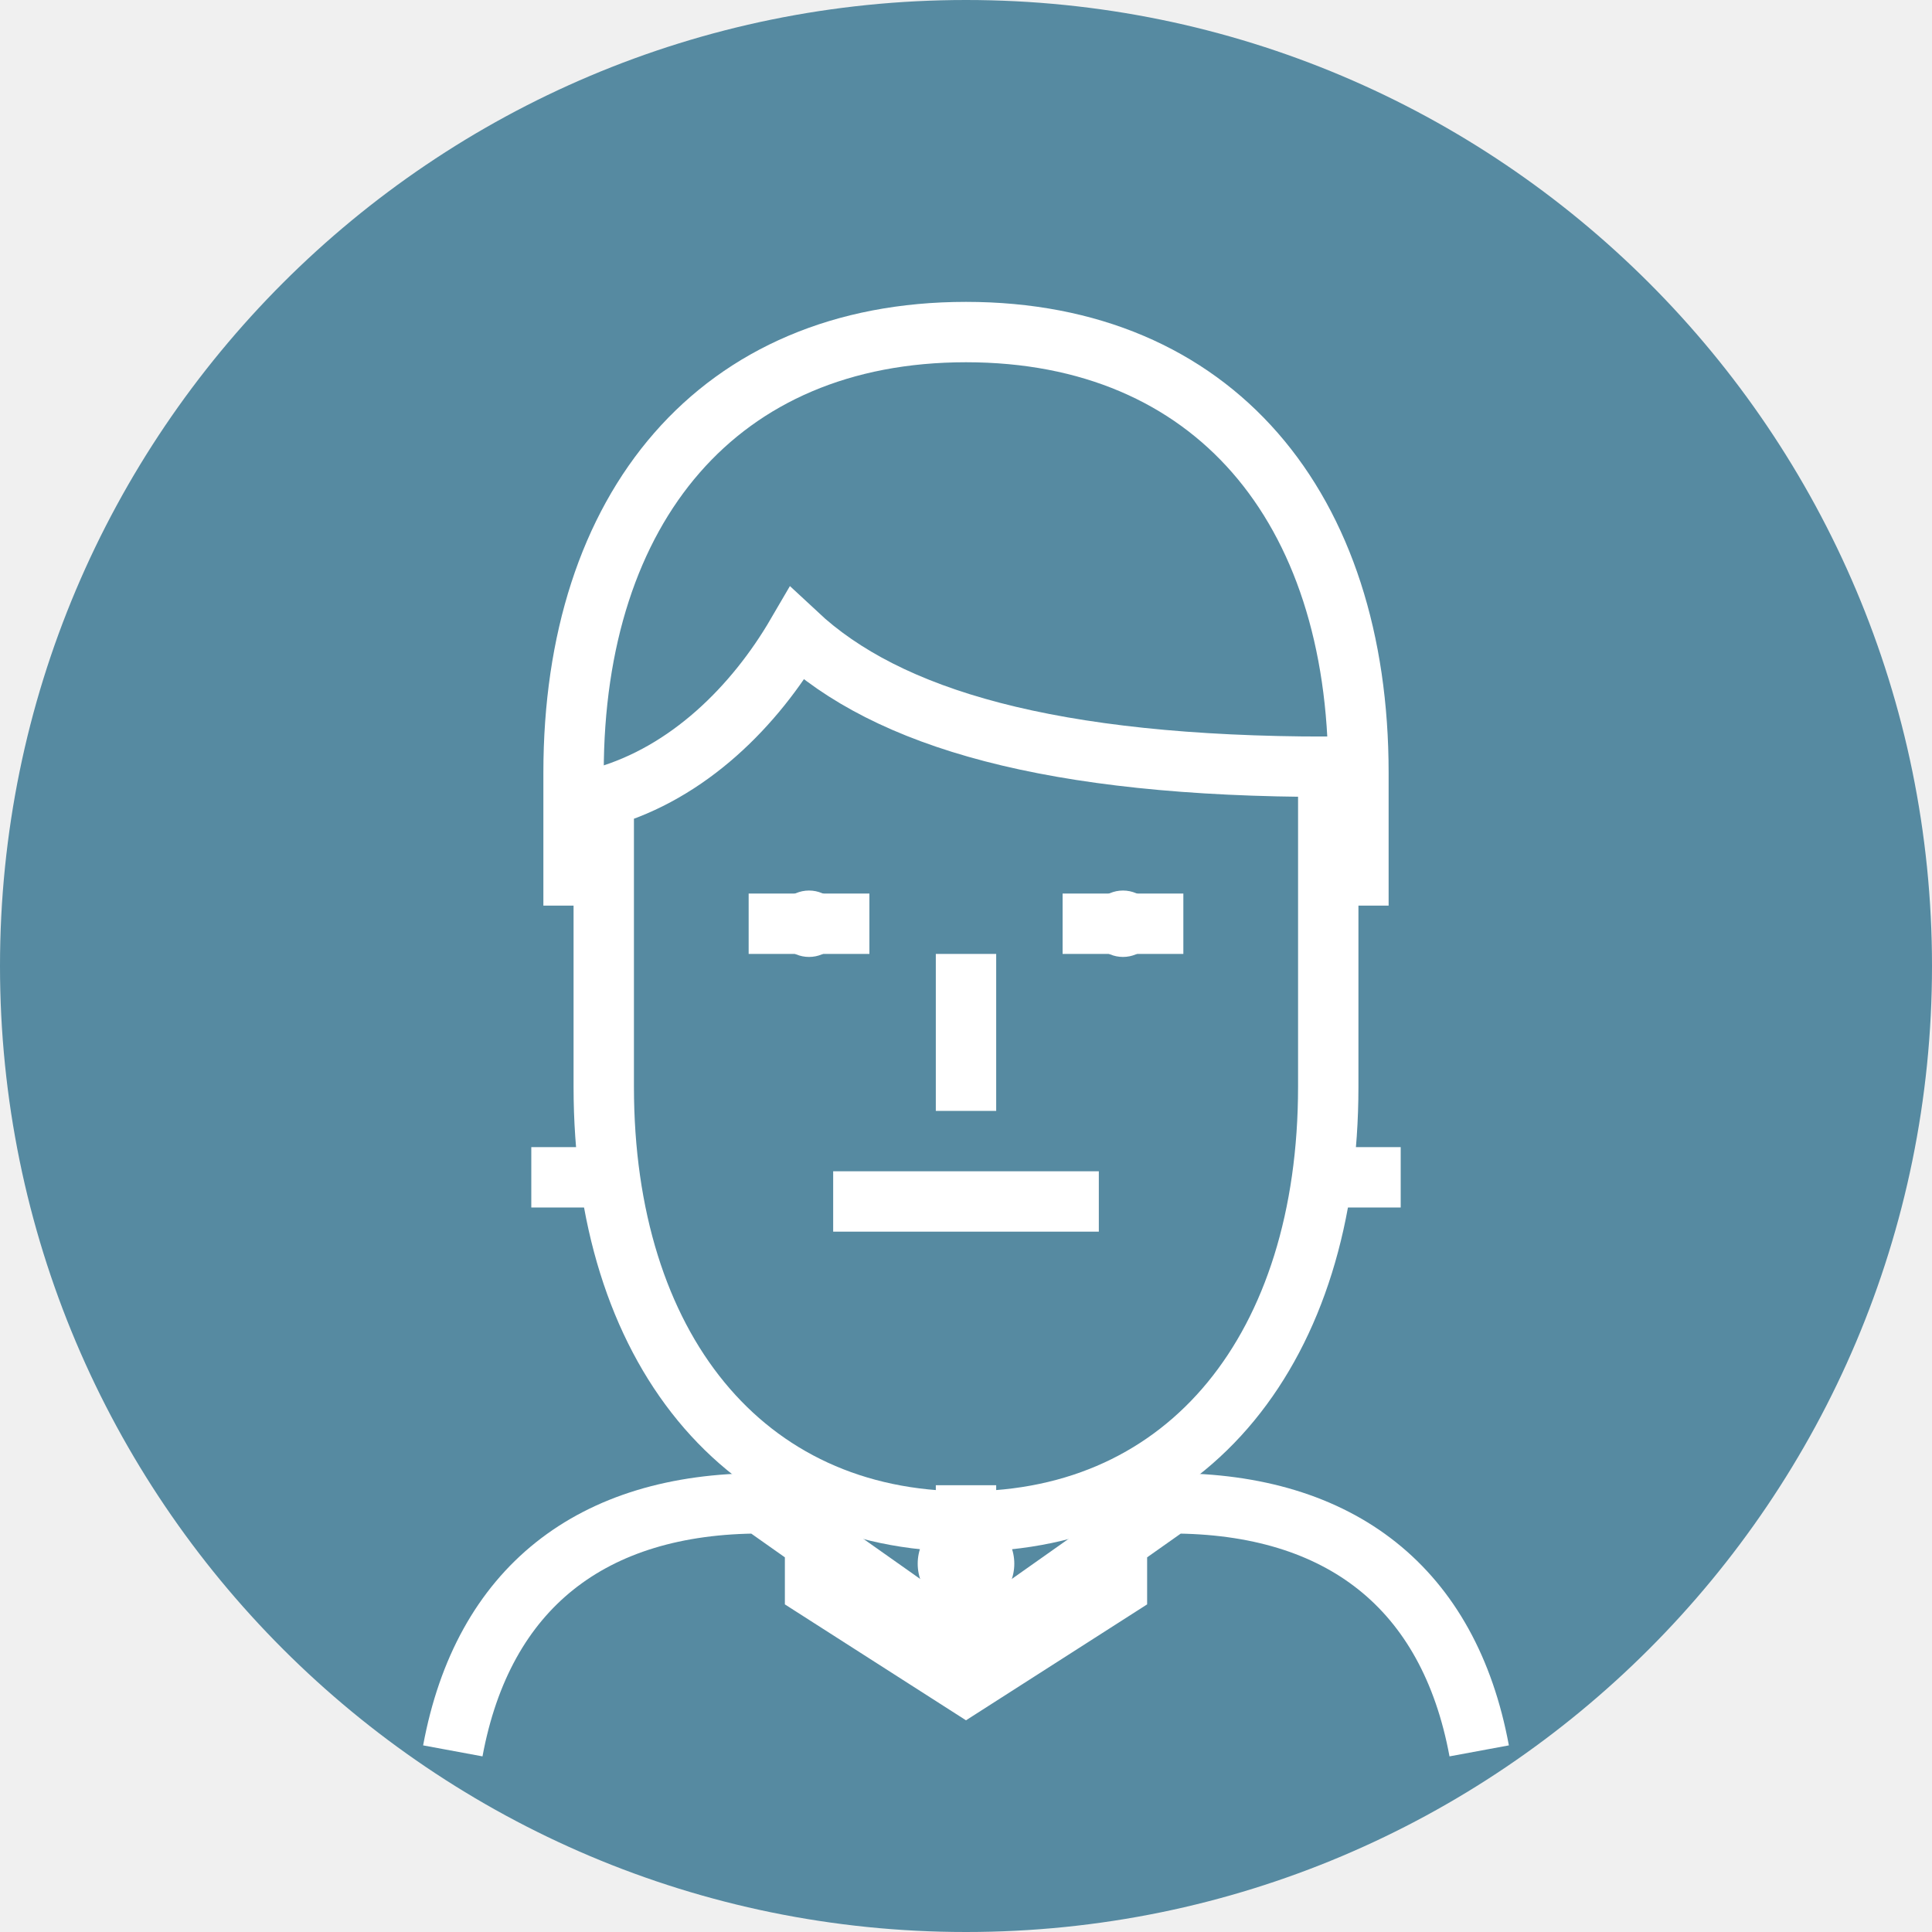
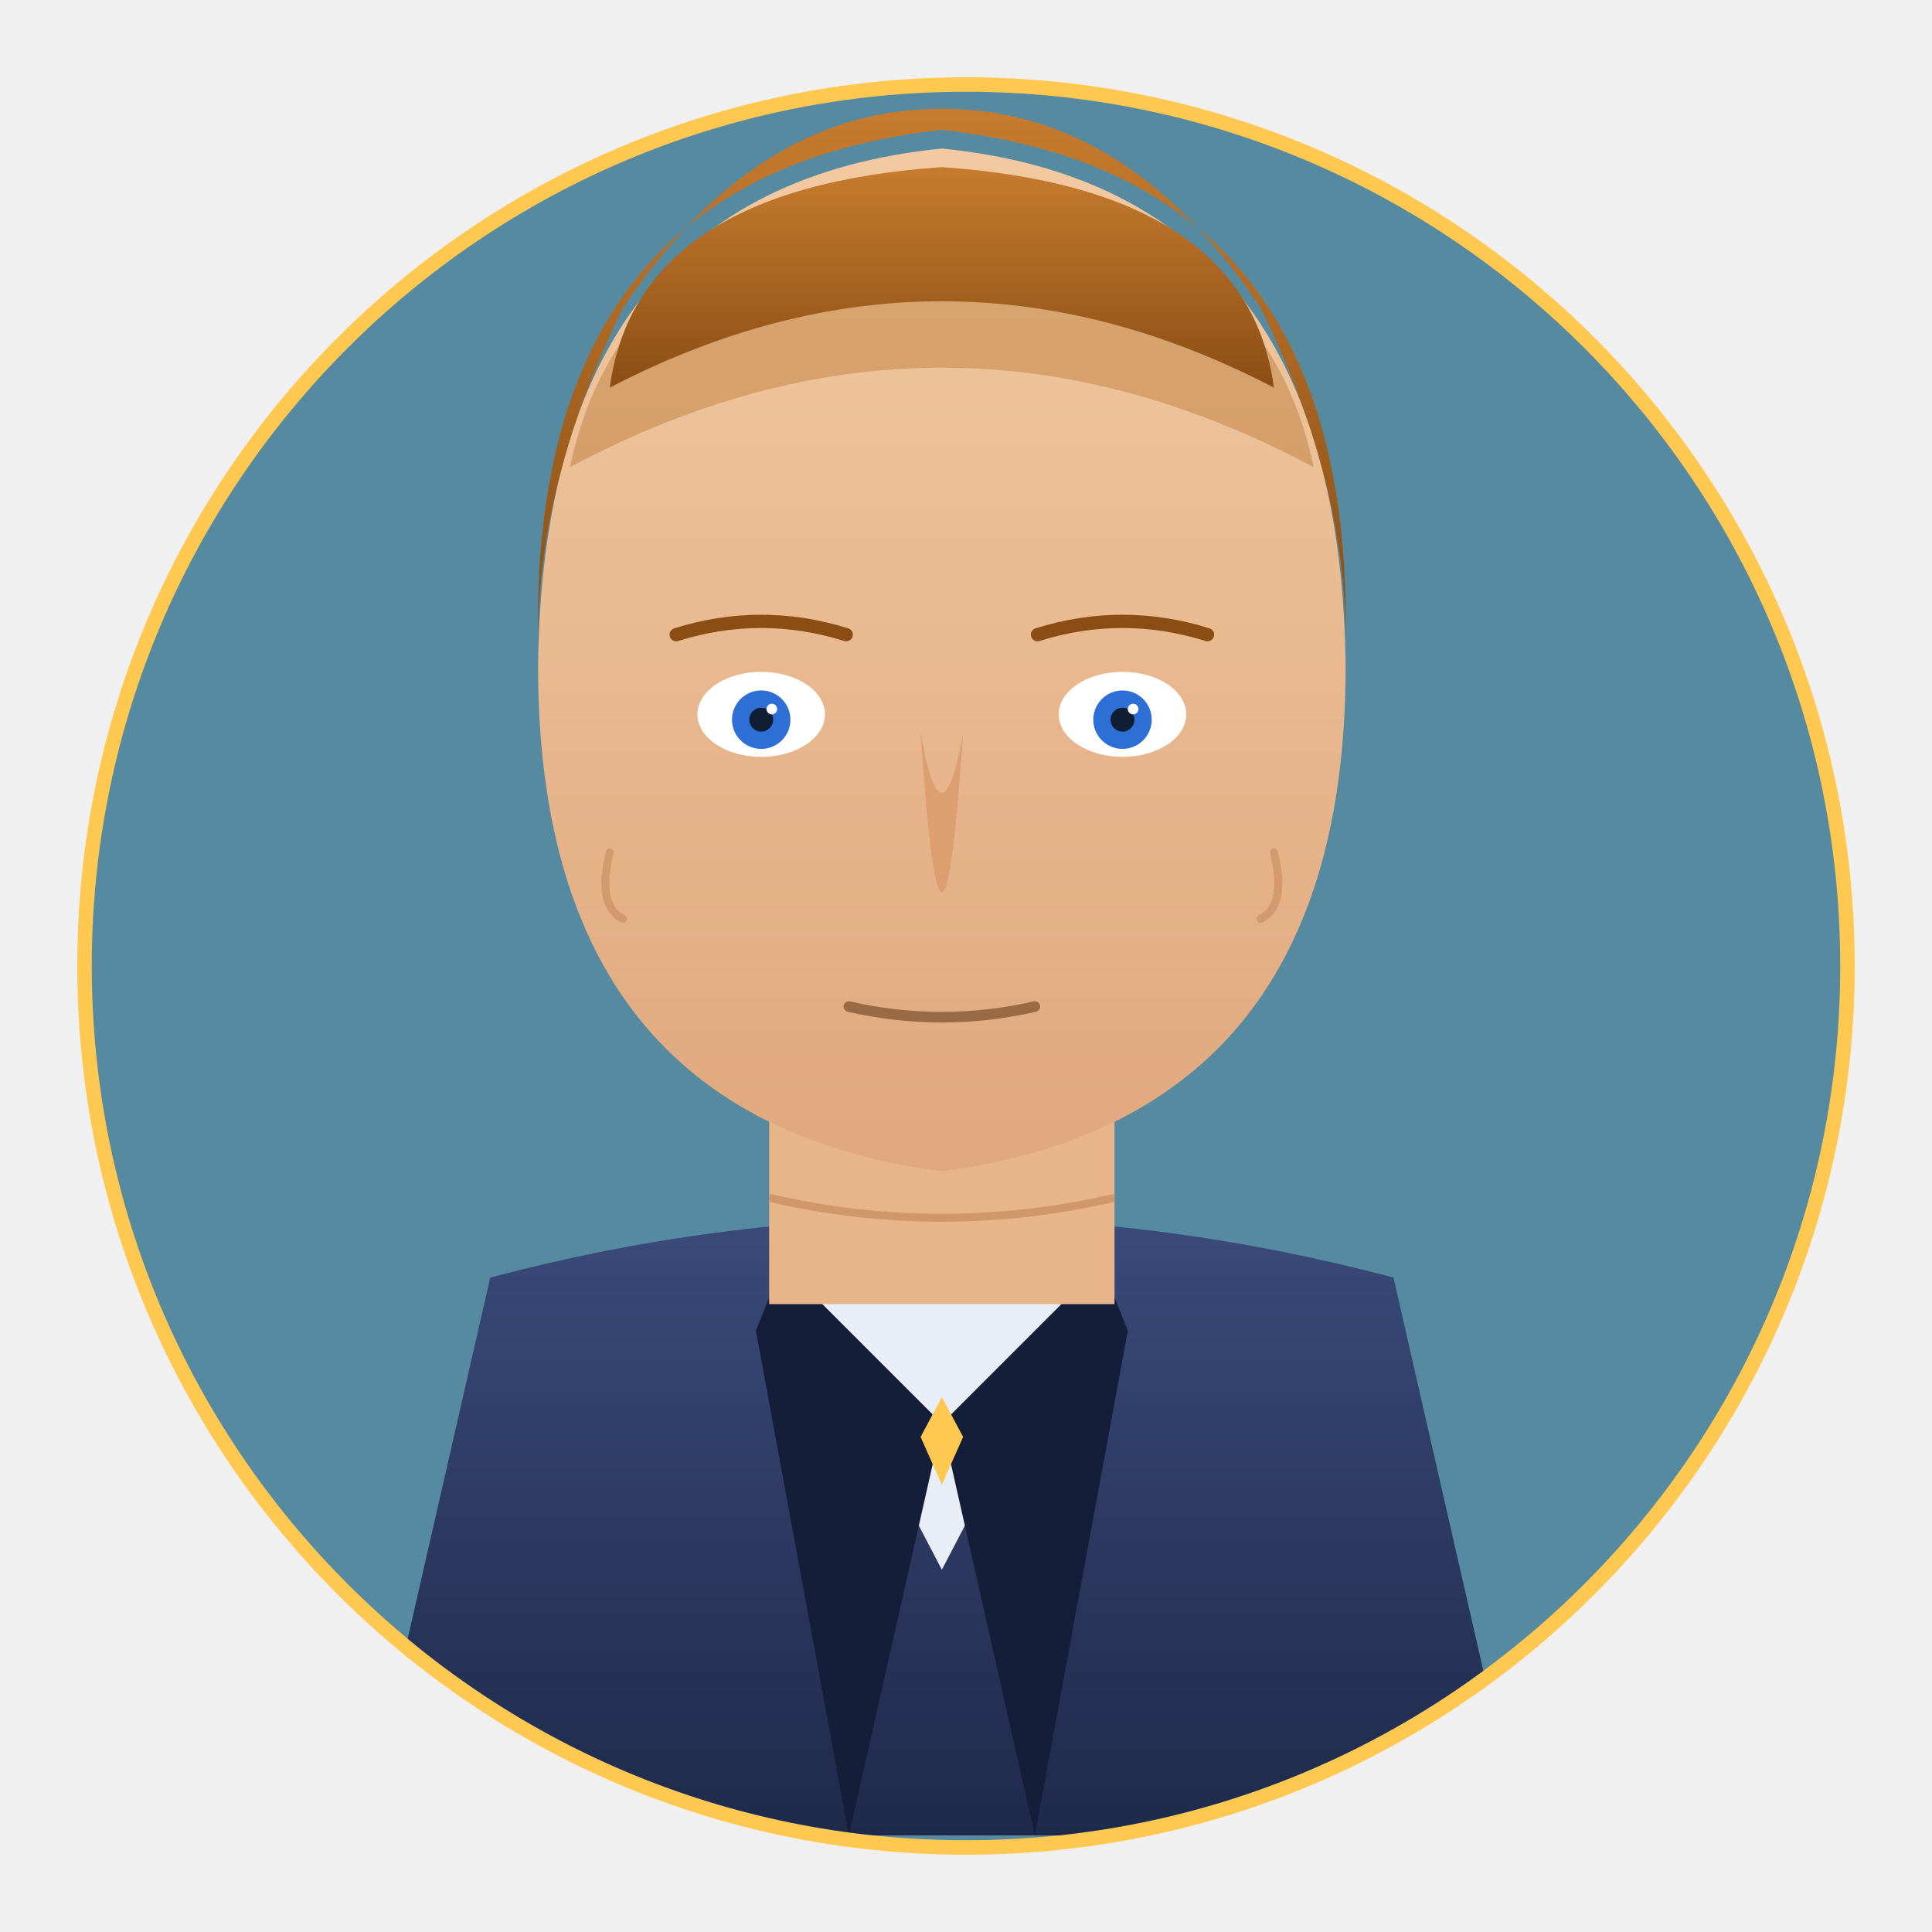
- <svg xmlns="http://www.w3.org/2000/svg" viewBox="0 0 32 32">
-   <circle cx="16" cy="16" r="16" fill="#568aa1" /> {/* Cabello y rostro */} <path d="M9.5 15v-2.2c0-4.4 2.4-7.3 6.5-7.3s6.5 2.9 6.5 7.3V15" fill="none" stroke="white" strokeWidth="1.6" strokeLinecap="round" />
-   <path d="M10 13.2c1.4-.4 2.5-1.5 3.2-2.7 1.5 1.4 4.2 2.2 8.8 2.2v5.3c0 4.3-2.3 7.2-6 7.2s-6-2.9-6-7.2v-4.8Z" fill="none" stroke="white" strokeWidth="1.5" strokeLinejoin="round" /> {/* Rasgos */} <path d="M12.4 15.3h2m3.2 0h2" stroke="white" strokeWidth="1.5" strokeLinecap="round" />
-   <circle cx="13.4" cy="15.3" r=".55" fill="white" />
-   <circle cx="18.6" cy="15.3" r=".55" fill="white" />
-   <path d="M16 15.8v2.6m-2.2 1.5h4.4" fill="none" stroke="white" strokeWidth="1.2" strokeLinecap="round" />
-   {/* Indicador robótico sutil */} <path d="M10.2 19.5H8.8m14.4 0h-1.4M16 24.6v1.3" stroke="white" strokeWidth="1.2" strokeLinecap="round" />
-   <circle cx="16" cy="25.9" r=".8" fill="white" /> {/*
-   Hombros y cuello */} <path d="M13.5 25.1v1.2l2.5 1.6 2.5-1.6v-1.2M7.5 29c.5-2.7 2.3-4.1 5.1-4.1l3.4 2.4 3.4-2.4c2.8 0 4.6 1.4 5.1 4.1" fill="none" stroke="white" strokeWidth="1.5" strokeLinejoin="round" strokeLinecap="round" />
+ <svg xmlns="http://www.w3.org/2000/svg" width="800" height="800" viewBox="0 0 800 800">
+   <defs>
+     <linearGradient id="skin" x1="0" y1="0" x2="0" y2="1">
+       <stop offset="0%" stop-color="#F2C9A0" />
+       <stop offset="100%" stop-color="#E0A87E" />
+     </linearGradient>
+     <linearGradient id="hair" x1="0" y1="0" x2="0" y2="1">
+       <stop offset="0%" stop-color="#C67B2E" />
+       <stop offset="100%" stop-color="#8A4E14" />
+     </linearGradient>
+     <linearGradient id="suit" x1="0" y1="0" x2="0" y2="1">
+       <stop offset="0%" stop-color="#3A4A7A" />
+       <stop offset="100%" stop-color="#1E2A4A" />
+     </linearGradient>
+     <clipPath id="clipCircle">
+       <circle cx="400" cy="400" r="362" />
+     </clipPath>
+   </defs>
+   <circle cx="400" cy="400" r="365" fill="#568aa1" />
+   <circle cx="400" cy="400" r="365" fill="none" stroke="#FFC850" stroke-width="6" />
+   <g clip-path="url(#clipCircle)">
+     <g transform="translate(-50 -120) scale(1.1)">
+       <path d="M 182 800 L 230 590 Q 400 545 570 590 L 618 800 Z" fill="url(#suit)" />
+       <path d="M 340 585 L 400 700 L 460 585 L 400 545 Z" fill="#E9EDF5" />
+       <path d="M 340 585 L 400 645 L 365 800 L 330 610 Z" fill="#151E38" />
+       <path d="M 460 585 L 400 645 L 435 800 L 470 610 Z" fill="#151E38" />
+       <path d="M 392 650 L 400 668 L 408 650 L 400 635 Z" fill="#FFC850" />
+       <path d="M 335 520 L 465 520 L 465 600 L 335 600 Z" fill="#E8B48A" />
+       <path d="M 335 560 Q 400 575 465 560" fill="none" stroke="#C68A5E" stroke-width="3" opacity="0.7" />
+       <path d="M 248 360 Q 250 180 400 165 Q 550 180 552 360 Q 552 530 400 550 Q 248 530 248 360 Z" fill="url(#skin)" />
+       <path d="M 248 350 Q 245 175 400 158 Q 555 175 552 350 Q 552 290 520 225 Q 470 150 400 150 Q 330 150 280 225 Q 248 290 248 350 Z" fill="url(#hair)" />
+       <path d="M 260 285 Q 400 210 540 285 Q 520 190 400 178 Q 280 190 260 285 Z" fill="#A8641A" opacity="0.35" />
+       <path d="M 275 255 Q 400 190 525 255 Q 515 180 400 172 Q 285 180 275 255 Z" fill="url(#hair)" />
+       <ellipse cx="332" cy="378" rx="24" ry="16" fill="#FFFFFF" />
+       <ellipse cx="468" cy="378" rx="24" ry="16" fill="#FFFFFF" />
+       <ellipse cx="332" cy="380" rx="11" ry="11" fill="#2E6FD6" />
+       <ellipse cx="468" cy="380" rx="11" ry="11" fill="#2E6FD6" />
+       <circle cx="332" cy="380" r="4.5" fill="#101E33" />
+       <circle cx="468" cy="380" r="4.5" fill="#101E33" />
+       <circle cx="336" cy="376" r="2" fill="#FFFFFF" />
+       <circle cx="472" cy="376" r="2" fill="#FFFFFF" />
+       <path d="M 300 348 Q 332 338 364 348" fill="none" stroke="#8A4E14" stroke-width="5" stroke-linecap="round" />
+       <path d="M 436 348 Q 468 338 500 348" fill="none" stroke="#8A4E14" stroke-width="5" stroke-linecap="round" />
+       <path d="M 392 385 Q 400 430 408 385 Q 404 445 400 445 Q 396 445 392 385 Z" fill="#D89A6A" opacity="0.8" />
+       <path d="M 365 488 Q 400 496 435 488" fill="none" stroke="#9A6A44" stroke-width="4" stroke-linecap="round" />
+       <path d="M 275 430 Q 270 450 280 455" fill="none" stroke="#C68A5E" stroke-width="3" stroke-linecap="round" opacity="0.6" />
+       <path d="M 525 430 Q 530 450 520 455" fill="none" stroke="#C68A5E" stroke-width="3" stroke-linecap="round" opacity="0.6" />
+     </g>
+   </g>
</svg>
